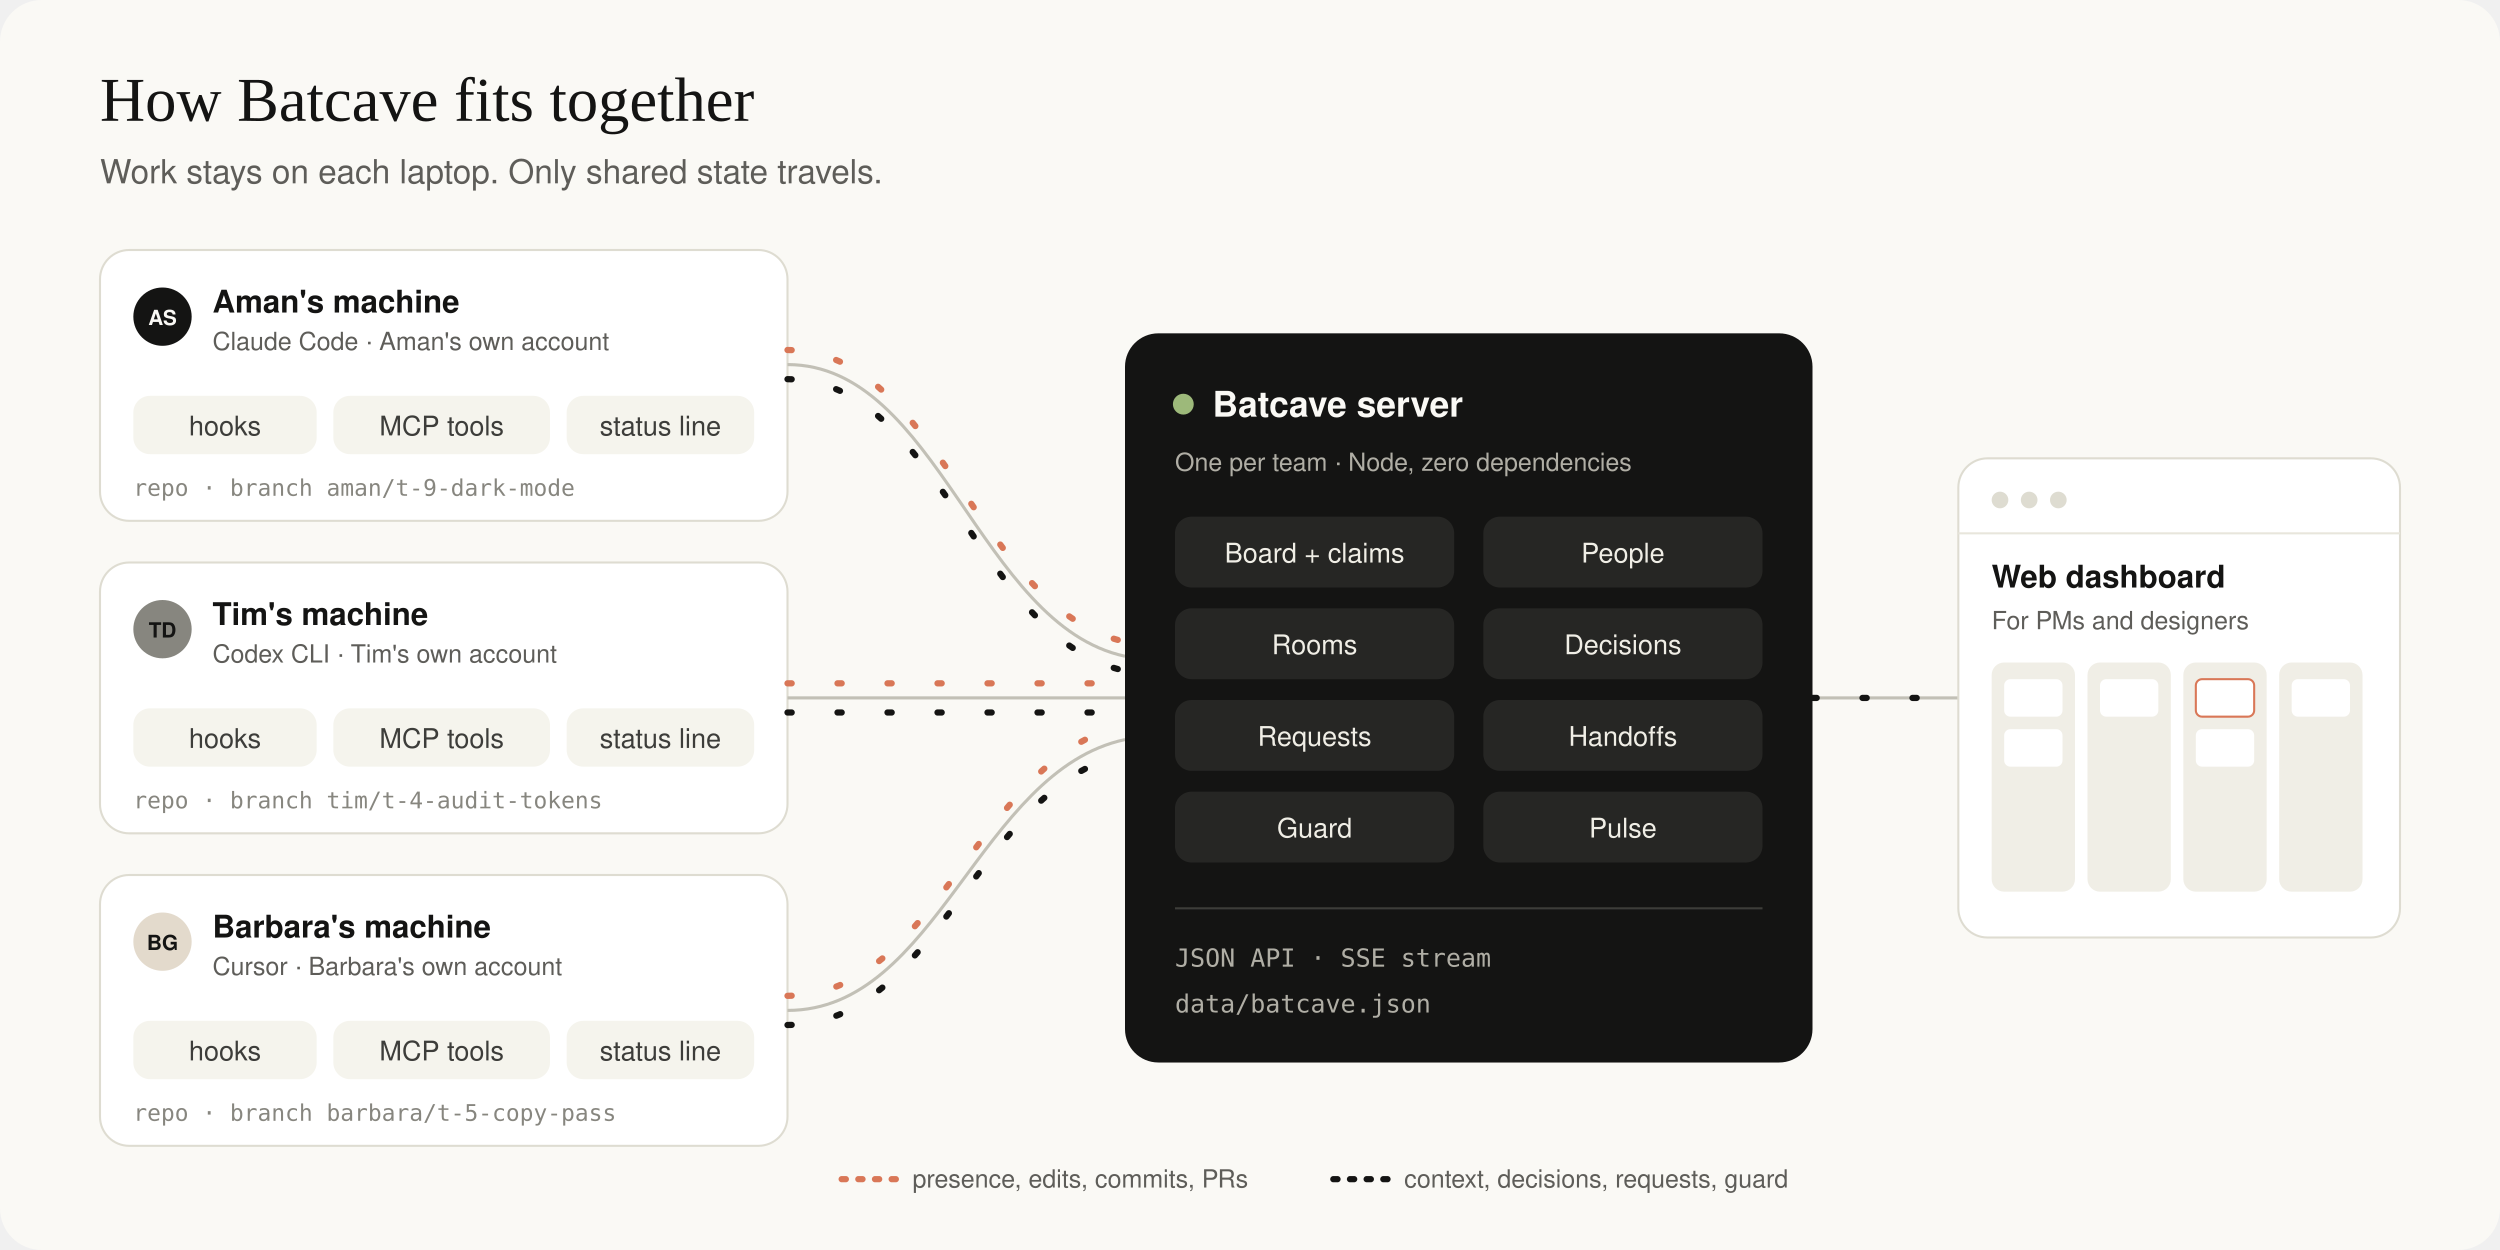
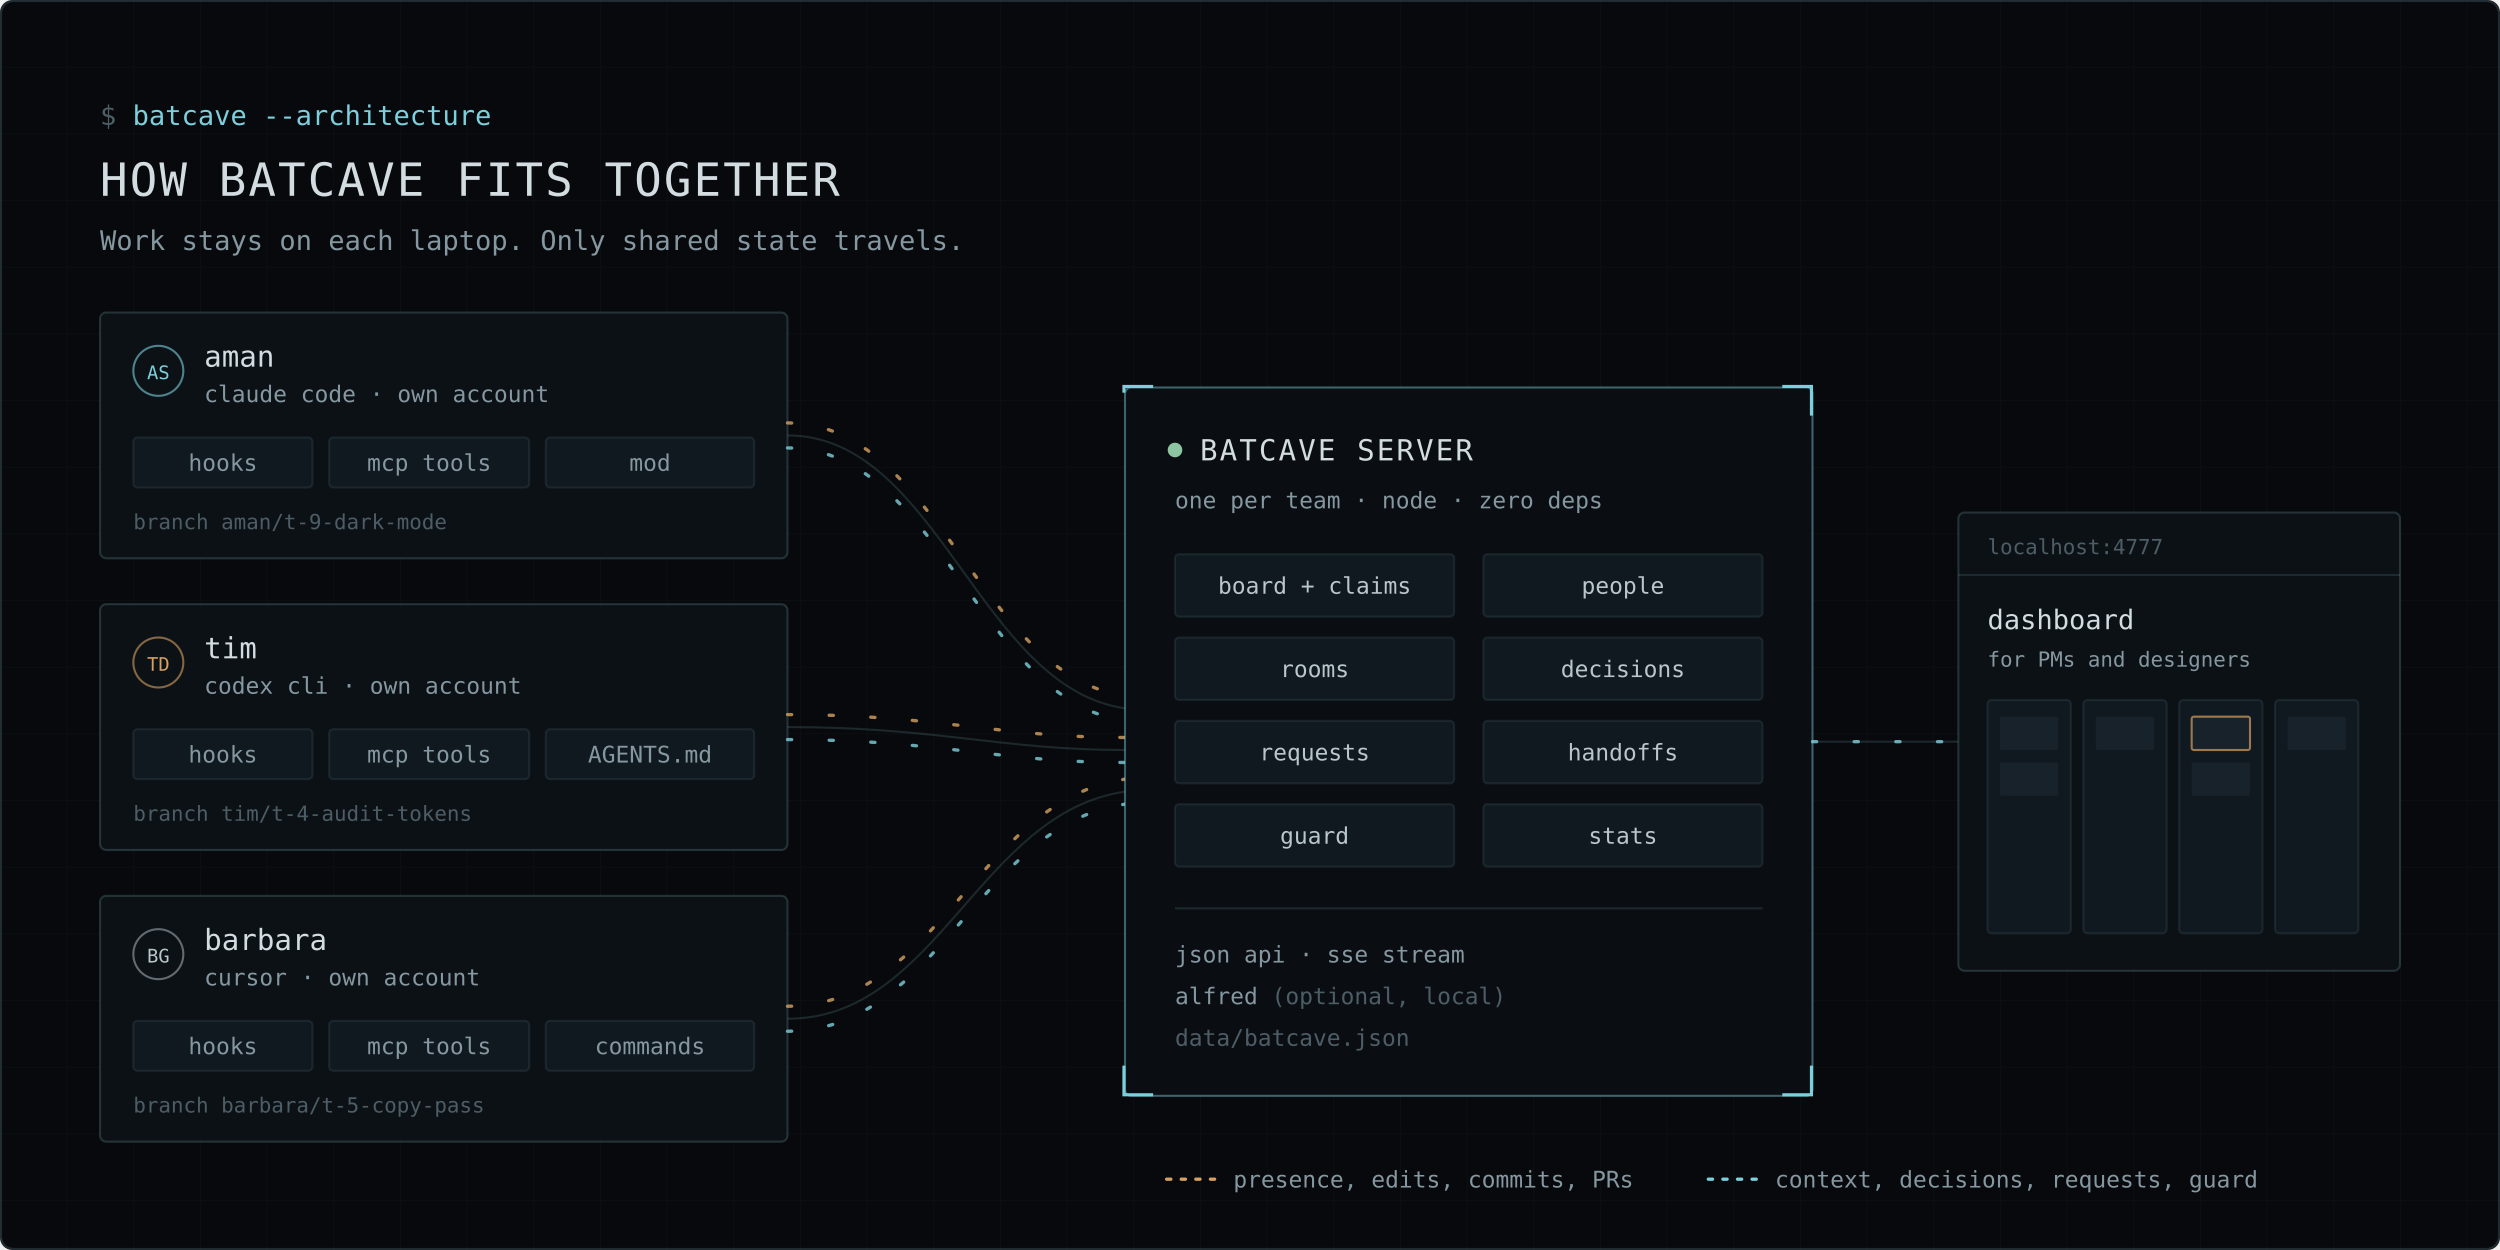
<svg xmlns="http://www.w3.org/2000/svg" viewBox="0 0 1200 600" width="1200" height="600" role="img" aria-label="Architecture: three teammates' machines, each running a different coding agent with Batcave hooks, MCP tools and a status line, exchange state with one Batcave server, which also feeds a web dashboard.">
  <style>
-     .serif{font-family:Georgia,'Times New Roman',serif}
-     .sans{font-family:-apple-system,BlinkMacSystemFont,'Segoe UI',Helvetica,Arial,sans-serif}
-     .mono{font-family:'SF Mono',Menlo,Consolas,monospace}
-     .card{fill:#FFFFFF;stroke:#DEDCD1}
-     .chip{fill:#F5F4ED}
-     .wire{stroke:#C2C0B6;stroke-width:1.5;fill:none}
-     .up{stroke:#D97757;stroke-width:3;fill:none;stroke-linecap:round;stroke-dasharray:2 22;animation:up 1.4s linear infinite}
-     .down{stroke:#141413;stroke-width:3;fill:none;stroke-linecap:round;stroke-dasharray:2 22;animation:down 1.4s linear infinite}
-     @keyframes up{to{stroke-dashoffset:-24}}
-     @keyframes down{to{stroke-dashoffset:24}}
-     .pulse{animation:pulse 2.4s ease-in-out infinite}
-     @keyframes pulse{50%{opacity:.35}}
+     .m{font-family:'JetBrains Mono','SF Mono',Menlo,Consolas,'DejaVu Sans Mono',monospace}
+     .panel{fill:#0C1116;stroke:#8CC8D4;stroke-opacity:.2}
+     .chip{fill:#111920;stroke:#8CC8D4;stroke-opacity:.1}
+     .wire{stroke:#8CC8D4;stroke-opacity:.16;stroke-width:1;fill:none}
+     .up{stroke:#D6A160;stroke-width:1.6;fill:none;stroke-linecap:round;stroke-dasharray:2 18;animation:up 1.8s linear infinite;opacity:.8}
+     .down{stroke:#7CCFDC;stroke-width:1.6;fill:none;stroke-linecap:round;stroke-dasharray:2 18;animation:down 1.8s linear infinite;opacity:.8}
+     @keyframes up{to{stroke-dashoffset:-20}}
+     @keyframes down{to{stroke-dashoffset:20}}
+     .breathe{animation:breathe 3s ease-in-out infinite}@keyframes breathe{50%{opacity:.35}}
  </style>
-   <rect width="1200" height="600" rx="20" fill="#FAF9F5" />
-   <text x="48" y="58" class="serif" font-size="30" fill="#141413">How Batcave fits together</text>
-   <text x="48" y="88" class="sans" font-size="16" fill="#5E5D59">Work stays on each laptop. Only shared state travels.</text>
-   <g class="sans">
-     <g transform="translate(48 120)">
-       <rect class="card" width="330" height="130" rx="14" />
-       <circle cx="30" cy="32" r="14" fill="#141413" />
-       <text x="30" y="36" text-anchor="middle" font-size="10" font-weight="700" fill="#FAF9F5">AS</text>
-       <text x="54" y="30" font-size="15" font-weight="600" fill="#141413">Aman's machine</text>
-       <text x="54" y="48" font-size="12" fill="#5E5D59">Claude Code · Aman's own account</text>
-       <rect class="chip" x="16" y="70" width="88" height="28" rx="8" />
-       <text x="60" y="89" text-anchor="middle" font-size="13" fill="#3D3D3A">hooks</text>
-       <rect class="chip" x="112" y="70" width="104" height="28" rx="8" />
-       <text x="164" y="89" text-anchor="middle" font-size="13" fill="#3D3D3A">MCP tools</text>
-       <rect class="chip" x="224" y="70" width="90" height="28" rx="8" />
-       <text x="269" y="89" text-anchor="middle" font-size="13" fill="#3D3D3A">status line</text>
-       <text x="16" y="118" class="mono" font-size="11" fill="#87867F">repo · branch aman/t-9-dark-mode</text>
+   <defs>
+     <pattern id="grid" width="32" height="32" patternUnits="userSpaceOnUse">
+       <path d="M32 0H0V32" fill="none" stroke="#8CC8D4" stroke-opacity=".03" />
+     </pattern>
+   </defs>
+   <rect width="1200" height="600" rx="6" fill="#07090C" />
+   <rect width="1200" height="600" rx="6" fill="url(#grid)" />
+   <rect x=".5" y=".5" width="1199" height="599" rx="6" fill="none" stroke="#8CC8D4" stroke-opacity=".18" />
+   <text x="48" y="60" class="m" font-size="13" fill="#4D5D66">$ <tspan fill="#7CCFDC">batcave --architecture</tspan>
+   </text>
+   <text x="48" y="94" class="m" font-size="22" letter-spacing="1" fill="#D3DCE0">HOW BATCAVE FITS TOGETHER</text>
+   <text x="48" y="120" class="m" font-size="13" fill="#8597A0">Work stays on each laptop. Only shared state travels.</text>
+   <g class="m">
+     <g transform="translate(48 150)">
+       <rect class="panel" width="330" height="118" rx="3" />
+       <circle cx="28" cy="28" r="12" fill="none" stroke="#7CCFDC" stroke-opacity=".6" />
+       <text x="28" y="32" text-anchor="middle" font-size="9" fill="#7CCFDC">AS</text>
+       <text x="50" y="26" font-size="14" fill="#D3DCE0">aman</text>
+       <text x="50" y="43" font-size="11" fill="#8597A0">claude code · own account</text>
+       <rect class="chip" x="16" y="60" width="86" height="24" rx="2" />
+       <text x="59" y="76" text-anchor="middle" font-size="11" fill="#8597A0">hooks</text>
+       <rect class="chip" x="110" y="60" width="96" height="24" rx="2" />
+       <text x="158" y="76" text-anchor="middle" font-size="11" fill="#8597A0">mcp tools</text>
+       <rect class="chip" x="214" y="60" width="100" height="24" rx="2" />
+       <text x="264" y="76" text-anchor="middle" font-size="11" fill="#8597A0">mod</text>
+       <text x="16" y="104" font-size="10" fill="#4D5D66">branch aman/t-9-dark-mode</text>
    </g>
-     <g transform="translate(48 270)">
-       <rect class="card" width="330" height="130" rx="14" />
-       <circle cx="30" cy="32" r="14" fill="#87867F" />
-       <text x="30" y="36" text-anchor="middle" font-size="10" font-weight="700" fill="#141413">TD</text>
-       <text x="54" y="30" font-size="15" font-weight="600" fill="#141413">Tim's machine</text>
-       <text x="54" y="48" font-size="12" fill="#5E5D59">Codex CLI · Tim's own account</text>
-       <rect class="chip" x="16" y="70" width="88" height="28" rx="8" />
-       <text x="60" y="89" text-anchor="middle" font-size="13" fill="#3D3D3A">hooks</text>
-       <rect class="chip" x="112" y="70" width="104" height="28" rx="8" />
-       <text x="164" y="89" text-anchor="middle" font-size="13" fill="#3D3D3A">MCP tools</text>
-       <rect class="chip" x="224" y="70" width="90" height="28" rx="8" />
-       <text x="269" y="89" text-anchor="middle" font-size="13" fill="#3D3D3A">status line</text>
-       <text x="16" y="118" class="mono" font-size="11" fill="#87867F">repo · branch tim/t-4-audit-tokens</text>
+     <g transform="translate(48 290)">
+       <rect class="panel" width="330" height="118" rx="3" />
+       <circle cx="28" cy="28" r="12" fill="none" stroke="#D6A160" stroke-opacity=".6" />
+       <text x="28" y="32" text-anchor="middle" font-size="9" fill="#D6A160">TD</text>
+       <text x="50" y="26" font-size="14" fill="#D3DCE0">tim</text>
+       <text x="50" y="43" font-size="11" fill="#8597A0">codex cli · own account</text>
+       <rect class="chip" x="16" y="60" width="86" height="24" rx="2" />
+       <text x="59" y="76" text-anchor="middle" font-size="11" fill="#8597A0">hooks</text>
+       <rect class="chip" x="110" y="60" width="96" height="24" rx="2" />
+       <text x="158" y="76" text-anchor="middle" font-size="11" fill="#8597A0">mcp tools</text>
+       <rect class="chip" x="214" y="60" width="100" height="24" rx="2" />
+       <text x="264" y="76" text-anchor="middle" font-size="11" fill="#8597A0">AGENTS.md</text>
+       <text x="16" y="104" font-size="10" fill="#4D5D66">branch tim/t-4-audit-tokens</text>
    </g>
-     <g transform="translate(48 420)">
-       <rect class="card" width="330" height="130" rx="14" />
-       <circle cx="30" cy="32" r="14" fill="#E3DACC" />
-       <text x="30" y="36" text-anchor="middle" font-size="10" font-weight="700" fill="#141413">BG</text>
-       <text x="54" y="30" font-size="15" font-weight="600" fill="#141413">Barbara's machine</text>
-       <text x="54" y="48" font-size="12" fill="#5E5D59">Cursor · Barbara's own account</text>
-       <rect class="chip" x="16" y="70" width="88" height="28" rx="8" />
-       <text x="60" y="89" text-anchor="middle" font-size="13" fill="#3D3D3A">hooks</text>
-       <rect class="chip" x="112" y="70" width="104" height="28" rx="8" />
-       <text x="164" y="89" text-anchor="middle" font-size="13" fill="#3D3D3A">MCP tools</text>
-       <rect class="chip" x="224" y="70" width="90" height="28" rx="8" />
-       <text x="269" y="89" text-anchor="middle" font-size="13" fill="#3D3D3A">status line</text>
-       <text x="16" y="118" class="mono" font-size="11" fill="#87867F">repo · branch barbara/t-5-copy-pass</text>
+     <g transform="translate(48 430)">
+       <rect class="panel" width="330" height="118" rx="3" />
+       <circle cx="28" cy="28" r="12" fill="none" stroke="#B9C6CC" stroke-opacity=".5" />
+       <text x="28" y="32" text-anchor="middle" font-size="9" fill="#B9C6CC">BG</text>
+       <text x="50" y="26" font-size="14" fill="#D3DCE0">barbara</text>
+       <text x="50" y="43" font-size="11" fill="#8597A0">cursor · own account</text>
+       <rect class="chip" x="16" y="60" width="86" height="24" rx="2" />
+       <text x="59" y="76" text-anchor="middle" font-size="11" fill="#8597A0">hooks</text>
+       <rect class="chip" x="110" y="60" width="96" height="24" rx="2" />
+       <text x="158" y="76" text-anchor="middle" font-size="11" fill="#8597A0">mcp tools</text>
+       <rect class="chip" x="214" y="60" width="100" height="24" rx="2" />
+       <text x="264" y="76" text-anchor="middle" font-size="11" fill="#8597A0">commands</text>
+       <text x="16" y="104" font-size="10" fill="#4D5D66">branch barbara/t-5-copy-pass</text>
    </g>
  </g>
-   <path class="wire" d="M378 175 C 450 175, 470 300, 540 315" />
-   <path class="wire" d="M378 335 C 450 335, 480 335, 540 335" />
-   <path class="wire" d="M378 485 C 450 485, 470 370, 540 355" />
-   <path class="up" d="M378 168 C 450 168, 470 293, 540 308" />
-   <path class="down" d="M378 182 C 450 182, 470 307, 540 322" />
-   <path class="up" d="M378 328 C 450 328, 480 328, 540 328" />
-   <path class="down" d="M378 342 C 450 342, 480 342, 540 342" />
-   <path class="up" d="M378 478 C 450 478, 470 363, 540 348" />
-   <path class="down" d="M378 492 C 450 492, 470 377, 540 362" />
-   <g class="sans" font-size="12" fill="#5E5D59">
-     <line x1="404" y1="566" x2="430" y2="566" stroke="#D97757" stroke-width="3" stroke-dasharray="2 6" stroke-linecap="round" />
-     <text x="438" y="570">presence, edits, commits, PRs</text>
-     <line x1="640" y1="566" x2="666" y2="566" stroke="#141413" stroke-width="3" stroke-dasharray="2 6" stroke-linecap="round" />
-     <text x="674" y="570">context, decisions, requests, guard</text>
+   <path class="wire" d="M378 209 C 450 209, 470 330, 540 340" />
+   <path class="wire" d="M378 349 C 450 349, 480 360, 540 360" />
+   <path class="wire" d="M378 489 C 450 489, 470 390, 540 380" />
+   <path class="up" d="M378 203 C 450 203, 470 324, 540 334" />
+   <path class="down" d="M378 215 C 450 215, 470 336, 540 346" />
+   <path class="up" d="M378 343 C 450 343, 480 354, 540 354" />
+   <path class="down" d="M378 355 C 450 355, 480 366, 540 366" />
+   <path class="up" d="M378 483 C 450 483, 470 384, 540 374" />
+   <path class="down" d="M378 495 C 450 495, 470 396, 540 386" />
+   <g class="m" font-size="11" fill="#8597A0">
+     <line x1="560" y1="566" x2="584" y2="566" stroke="#D6A160" stroke-width="1.6" stroke-dasharray="2 5" stroke-linecap="round" />
+     <text x="592" y="570">presence, edits, commits, PRs</text>
+     <line x1="820" y1="566" x2="844" y2="566" stroke="#7CCFDC" stroke-width="1.6" stroke-dasharray="2 5" stroke-linecap="round" />
+     <text x="852" y="570">context, decisions, requests, guard</text>
  </g>
-   <g transform="translate(540 160)" class="sans">
-     <rect width="330" height="350" rx="16" fill="#141413" />
-     <circle cx="28" cy="34" r="5" fill="#9DB97A" class="pulse" />
-     <text x="42" y="40" font-size="17" font-weight="600" fill="#FAF9F5">Batcave server</text>
-     <text x="24" y="66" font-size="12" fill="#B0AEA5">One per team · Node, zero dependencies</text>
-     <g font-size="13" fill="#F0EEE6">
-       <rect x="24" y="88" width="134" height="34" rx="8" fill="#262624" />
-       <text x="91" y="110" text-anchor="middle">Board + claims</text>
-       <rect x="172" y="88" width="134" height="34" rx="8" fill="#262624" />
-       <text x="239" y="110" text-anchor="middle">People</text>
-       <rect x="24" y="132" width="134" height="34" rx="8" fill="#262624" />
-       <text x="91" y="154" text-anchor="middle">Rooms</text>
-       <rect x="172" y="132" width="134" height="34" rx="8" fill="#262624" />
-       <text x="239" y="154" text-anchor="middle">Decisions</text>
-       <rect x="24" y="176" width="134" height="34" rx="8" fill="#262624" />
-       <text x="91" y="198" text-anchor="middle">Requests</text>
-       <rect x="172" y="176" width="134" height="34" rx="8" fill="#262624" />
-       <text x="239" y="198" text-anchor="middle">Handoffs</text>
-       <rect x="24" y="220" width="134" height="34" rx="8" fill="#262624" />
-       <text x="91" y="242" text-anchor="middle">Guard</text>
-       <rect x="172" y="220" width="134" height="34" rx="8" fill="#262624" />
-       <text x="239" y="242" text-anchor="middle">Pulse</text>
+   <g transform="translate(540 186)" class="m">
+     <rect width="330" height="340" rx="3" fill="#0A0E12" stroke="#7CCFDC" stroke-opacity=".45" />
+     <path d="M0 3V0H14M316 0H330V14M330 326V340H316M14 340H0V326" fill="none" stroke="#7CCFDC" stroke-width="1.5" transform="translate(-.5 -.5)" />
+     <circle cx="24" cy="30" r="3.5" fill="#8DC5A0" class="breathe" />
+     <text x="36" y="35" font-size="14" letter-spacing="1" fill="#D3DCE0">BATCAVE SERVER</text>
+     <text x="24" y="58" font-size="11" fill="#8597A0">one per team · node · zero deps</text>
+     <g font-size="11" fill="#B9C6CC" text-anchor="middle">
+       <rect class="chip" x="24" y="80" width="134" height="30" rx="2" />
+       <text x="91" y="99">board + claims</text>
+       <rect class="chip" x="172" y="80" width="134" height="30" rx="2" />
+       <text x="239" y="99">people</text>
+       <rect class="chip" x="24" y="120" width="134" height="30" rx="2" />
+       <text x="91" y="139">rooms</text>
+       <rect class="chip" x="172" y="120" width="134" height="30" rx="2" />
+       <text x="239" y="139">decisions</text>
+       <rect class="chip" x="24" y="160" width="134" height="30" rx="2" />
+       <text x="91" y="179">requests</text>
+       <rect class="chip" x="172" y="160" width="134" height="30" rx="2" />
+       <text x="239" y="179">handoffs</text>
+       <rect class="chip" x="24" y="200" width="134" height="30" rx="2" />
+       <text x="91" y="219">guard</text>
+       <rect class="chip" x="172" y="200" width="134" height="30" rx="2" />
+       <text x="239" y="219">stats</text>
    </g>
-     <line x1="24" y1="276" x2="306" y2="276" stroke="#3D3D3A" />
-     <text x="24" y="304" class="mono" font-size="12" fill="#B0AEA5">JSON API · SSE stream</text>
-     <text x="24" y="326" class="mono" font-size="12" fill="#B0AEA5">data/batcave.json</text>
+     <line x1="24" y1="250" x2="306" y2="250" stroke="#8CC8D4" stroke-opacity=".14" />
+     <text x="24" y="276" font-size="11" fill="#8597A0">json api · sse stream</text>
+     <text x="24" y="296" font-size="11" fill="#8597A0">alfred <tspan fill="#4D5D66">(optional, local)</tspan>
+     </text>
+     <text x="24" y="316" font-size="11" fill="#4D5D66">data/batcave.json</text>
  </g>
-   <path class="wire" d="M870 335 L 940 335" />
-   <path class="down" d="M870 335 L 940 335" style="animation-direction:reverse" />
-   <g transform="translate(940 220)" class="sans">
-     <rect class="card" width="212" height="230" rx="14" />
-     <circle cx="20" cy="20" r="4" fill="#DEDCD1" />
-     <circle cx="34" cy="20" r="4" fill="#DEDCD1" />
-     <circle cx="48" cy="20" r="4" fill="#DEDCD1" />
-     <line x1="0" y1="36" x2="212" y2="36" stroke="#E8E6DC" />
-     <text x="16" y="62" font-size="15" font-weight="600" fill="#141413">Web dashboard</text>
-     <text x="16" y="82" font-size="12" fill="#5E5D59">For PMs and designers</text>
-     <g>
-       <rect x="16" y="98" width="40" height="110" rx="6" fill="#F0EEE6" />
-       <rect x="22" y="106" width="28" height="18" rx="3" fill="#FFFFFF" />
-       <rect x="22" y="130" width="28" height="18" rx="3" fill="#FFFFFF" />
-       <rect x="62" y="98" width="40" height="110" rx="6" fill="#F0EEE6" />
-       <rect x="68" y="106" width="28" height="18" rx="3" fill="#FFFFFF" />
-       <rect x="108" y="98" width="40" height="110" rx="6" fill="#F0EEE6" />
-       <rect x="114" y="106" width="28" height="18" rx="3" fill="#FFFFFF" stroke="#D97757" />
-       <rect x="114" y="130" width="28" height="18" rx="3" fill="#FFFFFF" />
-       <rect x="154" y="98" width="40" height="110" rx="6" fill="#F0EEE6" />
-       <rect x="160" y="106" width="28" height="18" rx="3" fill="#FFFFFF" />
+   <path class="wire" d="M870 356 L 940 356" />
+   <path class="down" d="M870 356 L 940 356" style="animation-direction:reverse" />
+   <g transform="translate(940 246)" class="m">
+     <rect class="panel" width="212" height="220" rx="3" />
+     <line x1="0" y1="30" x2="212" y2="30" stroke="#8CC8D4" stroke-opacity=".14" />
+     <text x="14" y="20" font-size="10" fill="#4D5D66">localhost:4777</text>
+     <text x="14" y="56" font-size="13" fill="#D3DCE0">dashboard</text>
+     <text x="14" y="74" font-size="10" fill="#8597A0">for PMs and designers</text>
+     <g fill="#111920" stroke="#8CC8D4" stroke-opacity=".1">
+       <rect x="14" y="90" width="40" height="112" rx="2" />
+       <rect x="60" y="90" width="40" height="112" rx="2" />
+       <rect x="106" y="90" width="40" height="112" rx="2" />
+       <rect x="152" y="90" width="40" height="112" rx="2" />
+     </g>
+     <g fill="#18222A">
+       <rect x="20" y="98" width="28" height="16" rx="1" />
+       <rect x="20" y="120" width="28" height="16" rx="1" />
+       <rect x="66" y="98" width="28" height="16" rx="1" />
+       <rect x="112" y="98" width="28" height="16" rx="1" stroke="#D6A160" stroke-opacity=".7" />
+       <rect x="112" y="120" width="28" height="16" rx="1" />
+       <rect x="158" y="98" width="28" height="16" rx="1" />
    </g>
  </g>
</svg>
